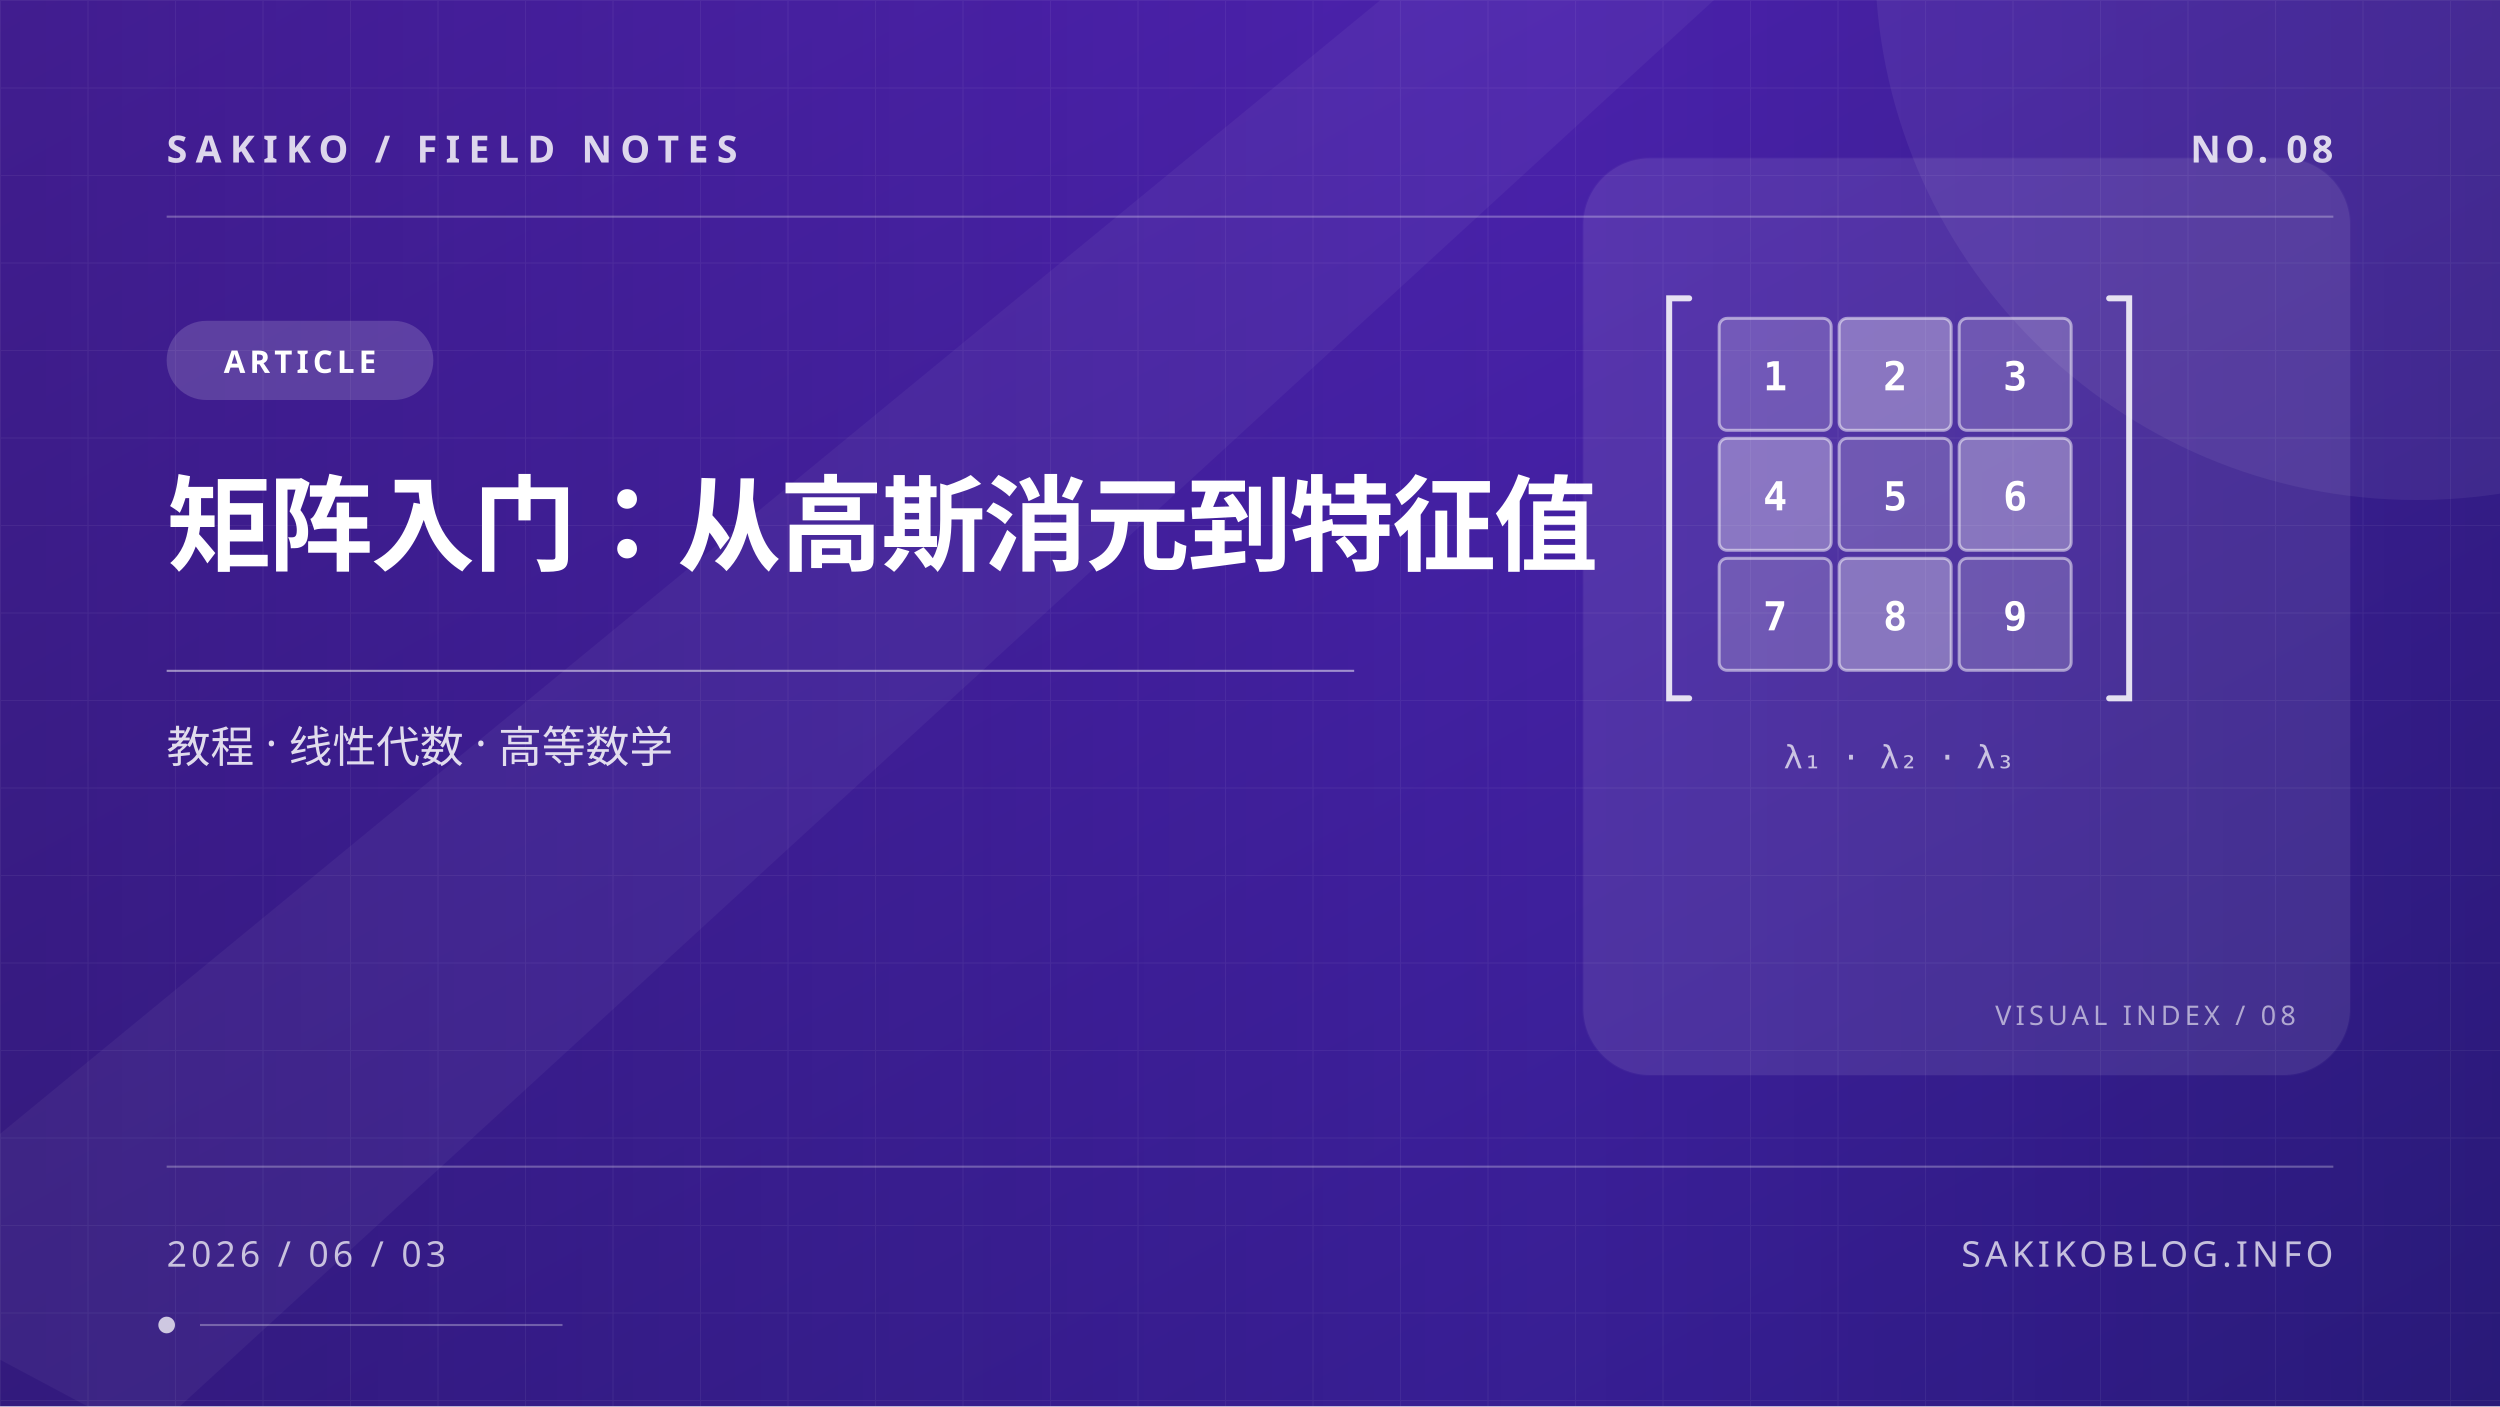
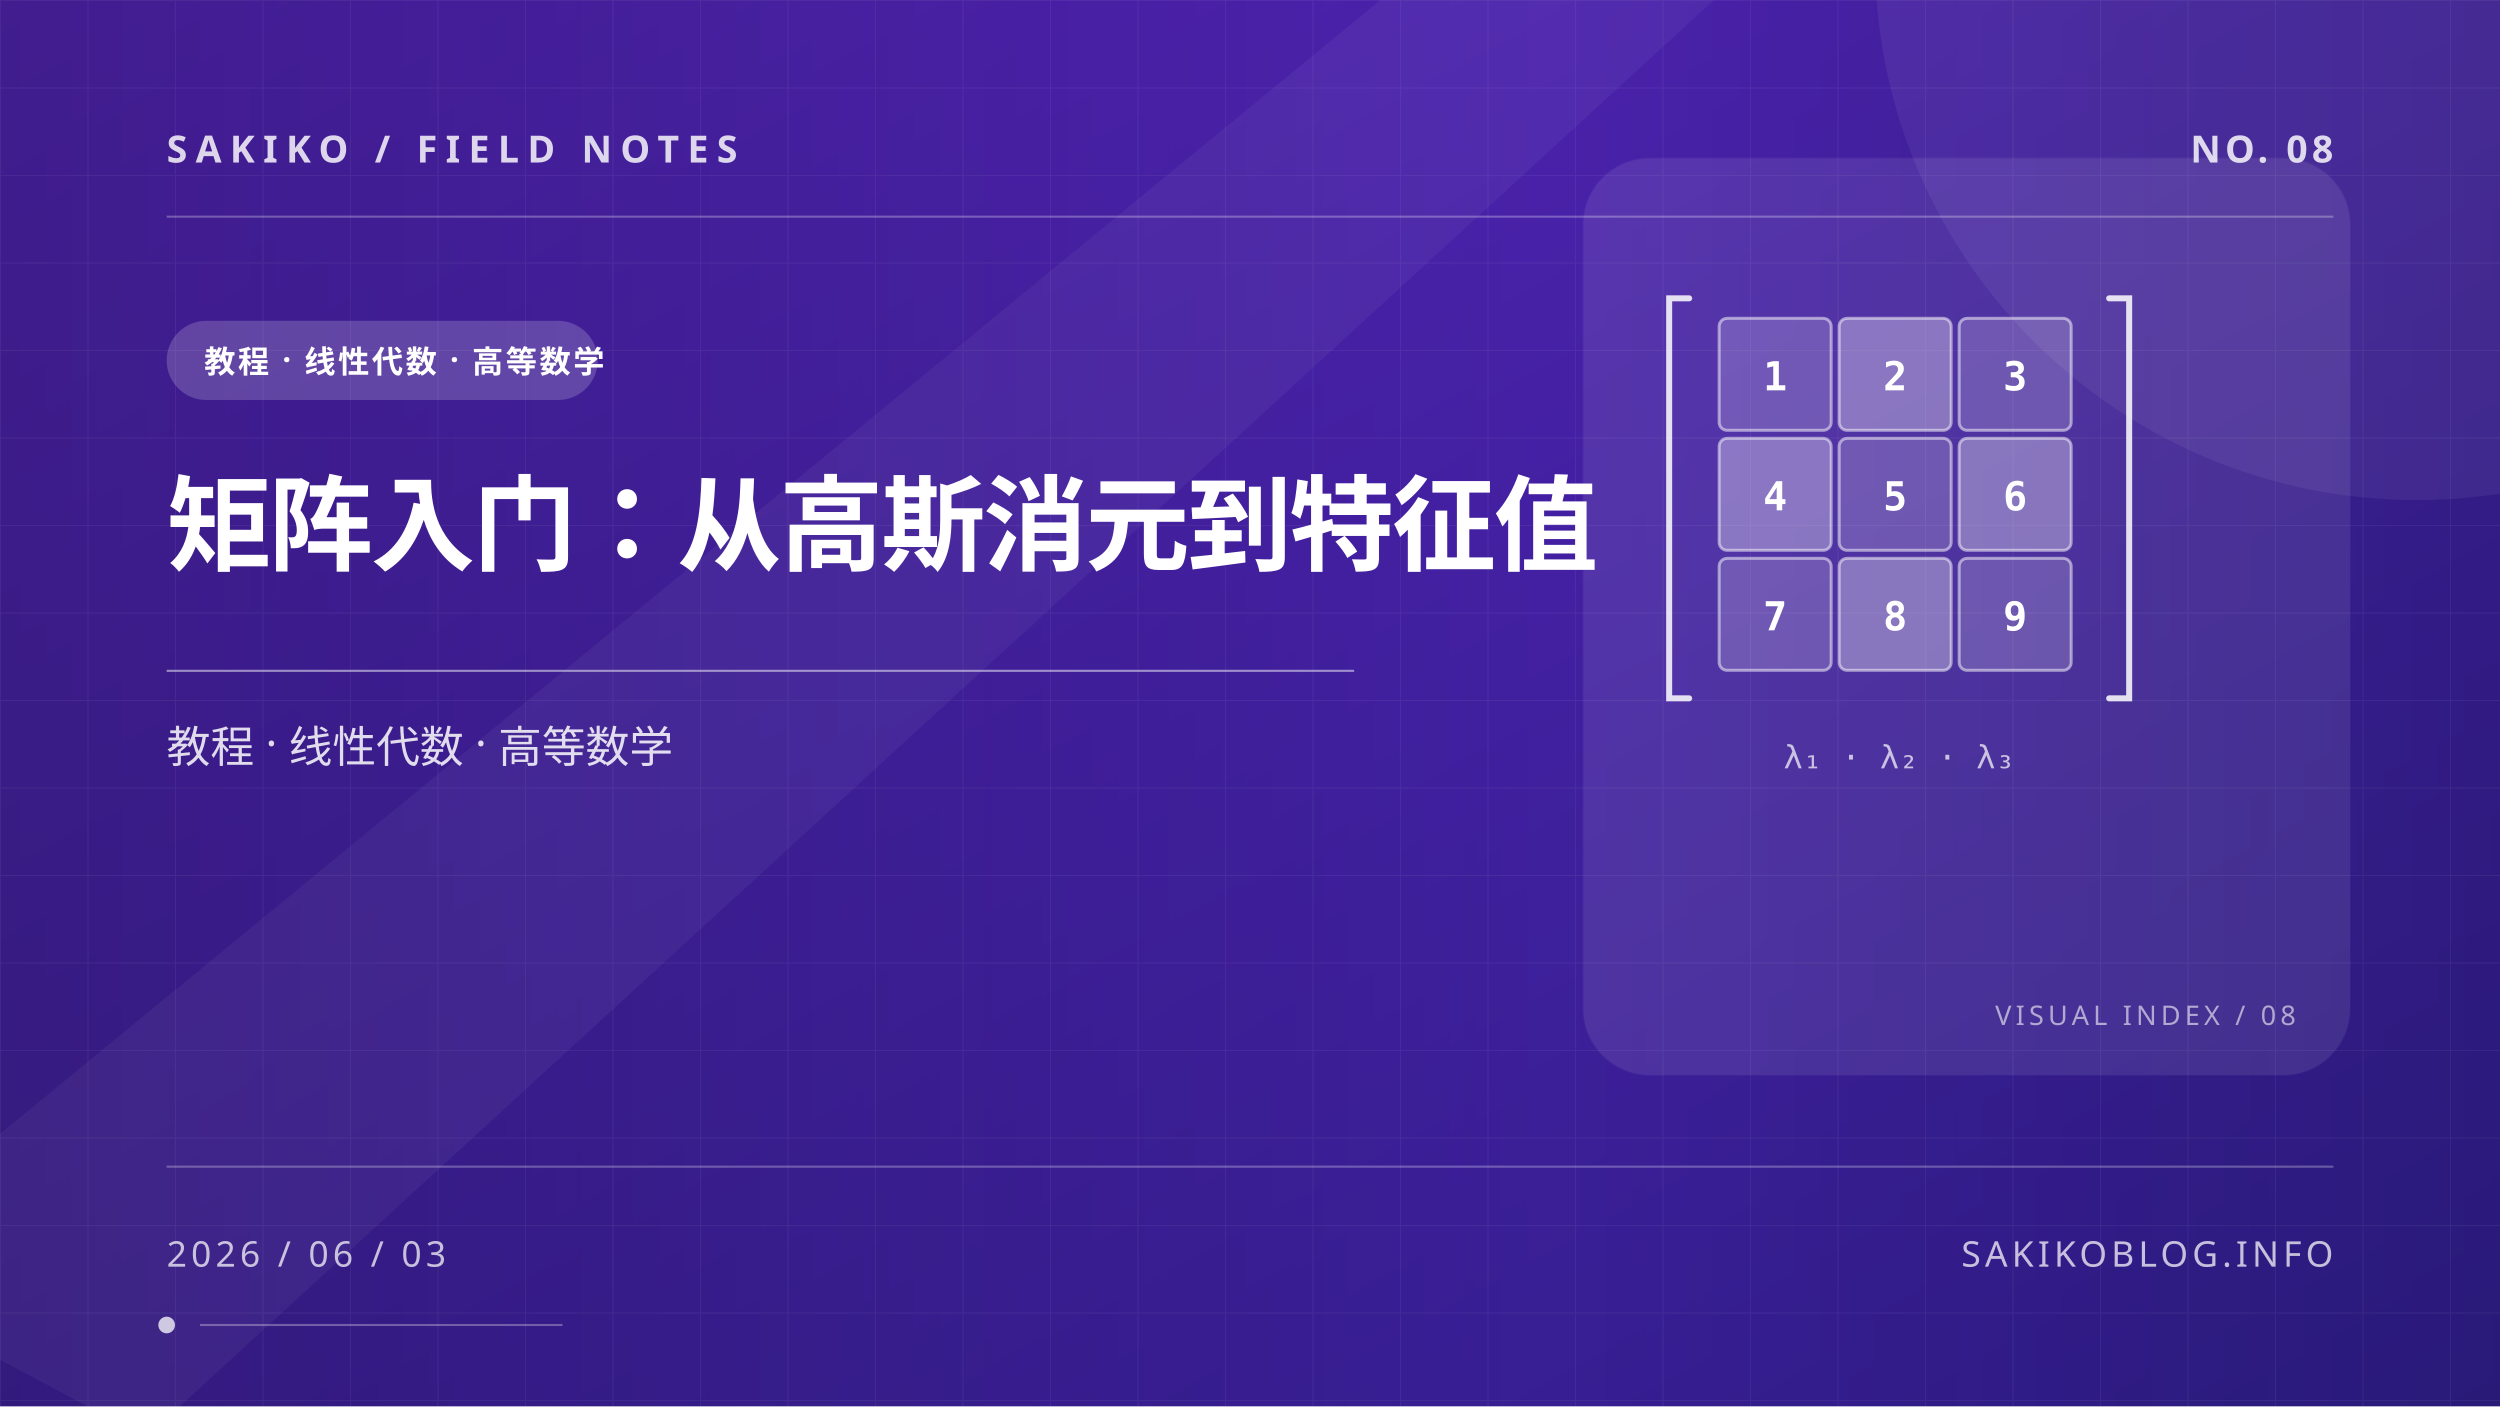
<svg xmlns="http://www.w3.org/2000/svg" viewBox="0 0 1200 675" width="1200" height="675" font-family="'Noto Sans SC','Microsoft YaHei','PingFang SC',sans-serif">
  <defs>
    <linearGradient id="bg" x1="0" y1="0" x2="1" y2="1">
      <stop offset="0" stop-color="#5f27cd" />
      <stop offset="1" stop-color="#341f97" />
    </linearGradient>
    <linearGradient id="shade" x1="0" y1="0" x2="1" y2="0">
      <stop offset="0" stop-color="#050816" stop-opacity="0.34" />
      <stop offset="0.62" stop-color="#050816" stop-opacity="0.10" />
      <stop offset="1" stop-color="#050816" stop-opacity="0.24" />
    </linearGradient>
    <pattern id="grid" width="42" height="42" patternUnits="userSpaceOnUse">
      <path d="M 42 0 L 0 0 0 42" fill="none" stroke="#fff" stroke-opacity="0.055" stroke-width="1" />
    </pattern>
    <clipPath id="art-clip">
      <rect x="760" y="76" width="368" height="440" rx="32" />
    </clipPath>
  </defs>
  <rect width="1200" height="675" fill="url(#bg)" />
  <rect width="1200" height="675" fill="url(#shade)" />
  <rect width="1200" height="675" fill="url(#grid)" />
  <path d="M -80 610 L 760 -80 L 910 -80 L 70 690 Z" fill="#fff" opacity="0.045" />
  <circle cx="1160" cy="-20" r="260" fill="#fff" opacity="0.06" />
  <text x="80" y="78" font-size="18" font-weight="700" letter-spacing="4" fill="#fff" opacity="0.82">SAKIKO / FIELD NOTES</text>
  <text x="1120" y="78" font-size="18" font-weight="700" letter-spacing="2" text-anchor="end" fill="#fff" opacity="0.82">NO. 08</text>
  <line x1="80" y1="104" x2="1120" y2="104" stroke="#fff" stroke-opacity="0.28" />
  <g>
-     <rect x="80" y="154" width="128" height="38" rx="19" fill="#fff" opacity="0.16" />
-     <text x="144" y="179" text-anchor="middle" font-size="15" font-weight="700" letter-spacing="2" fill="#fff">ARTICLE</text>
+     <rect x="80" y="154" width="206.9" height="38" rx="19" fill="#fff" opacity="0.18" />
+     <text x="98" y="179" font-size="15" font-weight="700" letter-spacing="1.2" fill="#fff">教程 · 线性代数 · 高等数学</text>
  </g>
  <text font-size="50" font-weight="750" fill="#fff" letter-spacing="-1">
    <tspan x="80" y="270">矩阵入门：从高斯消元到特征值</tspan>
  </text>
  <line x1="80" y1="322" x2="650" y2="322" stroke="#fff" stroke-opacity="0.5" />
  <text x="80" y="366" font-size="21" fill="#fff" opacity="0.84">教程 · 线性代数 · 高等数学</text>
  <rect x="760" y="76" width="368" height="440" rx="32" fill="#fff" opacity="0.09" stroke="#fff" stroke-opacity="0.28" />
  <g clip-path="url(#art-clip)" transform="translate(-10 28) scale(0.96)">
    <path d="M 855 120 L 845 120 L 845 320 L 855 320" fill="none" stroke="rgba(255,255,255,0.85)" stroke-width="3" stroke-linecap="round" />
    <path d="M 1065 120 L 1075 120 L 1075 320 L 1065 320" fill="none" stroke="rgba(255,255,255,0.85)" stroke-width="3" stroke-linecap="round" />
    <rect x="870" y="130" width="56" height="56" rx="4" fill="rgba(255,255,255,0.18)" stroke="rgba(255,255,255,0.5)" stroke-width="1.5" />
    <text x="898" y="166" font-size="20" fill="#fff" font-family="'Fira Code',monospace" text-anchor="middle" font-weight="700">1</text>
    <rect x="930" y="130" width="56" height="56" rx="4" fill="rgba(255,255,255,0.33)" stroke="rgba(255,255,255,0.5)" stroke-width="1.5" />
    <text x="958" y="166" font-size="20" fill="#fff" font-family="'Fira Code',monospace" text-anchor="middle" font-weight="700">2</text>
    <rect x="990" y="130" width="56" height="56" rx="4" fill="rgba(255,255,255,0.18)" stroke="rgba(255,255,255,0.5)" stroke-width="1.5" />
    <text x="1018" y="166" font-size="20" fill="#fff" font-family="'Fira Code',monospace" text-anchor="middle" font-weight="700">3</text>
    <rect x="870" y="190" width="56" height="56" rx="4" fill="rgba(255,255,255,0.33)" stroke="rgba(255,255,255,0.5)" stroke-width="1.5" />
    <text x="898" y="226" font-size="20" fill="#fff" font-family="'Fira Code',monospace" text-anchor="middle" font-weight="700">4</text>
    <rect x="930" y="190" width="56" height="56" rx="4" fill="rgba(255,255,255,0.18)" stroke="rgba(255,255,255,0.5)" stroke-width="1.5" />
    <text x="958" y="226" font-size="20" fill="#fff" font-family="'Fira Code',monospace" text-anchor="middle" font-weight="700">5</text>
    <rect x="990" y="190" width="56" height="56" rx="4" fill="rgba(255,255,255,0.33)" stroke="rgba(255,255,255,0.5)" stroke-width="1.5" />
    <text x="1018" y="226" font-size="20" fill="#fff" font-family="'Fira Code',monospace" text-anchor="middle" font-weight="700">6</text>
    <rect x="870" y="250" width="56" height="56" rx="4" fill="rgba(255,255,255,0.18)" stroke="rgba(255,255,255,0.5)" stroke-width="1.5" />
    <text x="898" y="286" font-size="20" fill="#fff" font-family="'Fira Code',monospace" text-anchor="middle" font-weight="700">7</text>
    <rect x="930" y="250" width="56" height="56" rx="4" fill="rgba(255,255,255,0.33)" stroke="rgba(255,255,255,0.5)" stroke-width="1.5" />
    <text x="958" y="286" font-size="20" fill="#fff" font-family="'Fira Code',monospace" text-anchor="middle" font-weight="700">8</text>
    <rect x="990" y="250" width="56" height="56" rx="4" fill="rgba(255,255,255,0.18)" stroke="rgba(255,255,255,0.5)" stroke-width="1.5" />
    <text x="1018" y="286" font-size="20" fill="#fff" font-family="'Fira Code',monospace" text-anchor="middle" font-weight="700">9</text>
    <text x="960" y="355" font-size="16" fill="rgba(255,255,255,0.7)" font-family="'Fira Code',monospace" text-anchor="middle">λ₁ · λ₂ · λ₃</text>
  </g>
  <text x="1102" y="492" text-anchor="end" font-size="13" letter-spacing="2" fill="#fff" opacity="0.58">VISUAL INDEX / 08</text>
  <line x1="80" y1="560" x2="1120" y2="560" stroke="#fff" stroke-opacity="0.28" />
  <text x="80" y="608" font-size="17" letter-spacing="2" fill="#fff" opacity="0.72">2026 / 06 / 03</text>
  <text x="1120" y="608" text-anchor="end" font-size="17" letter-spacing="2" fill="#fff" opacity="0.72">SAKIKOBLOG.INFO</text>
  <circle cx="80" cy="636" r="4" fill="#fff" opacity="0.75" />
  <line x1="96" y1="636" x2="270" y2="636" stroke="#fff" stroke-opacity="0.3" />
</svg>
